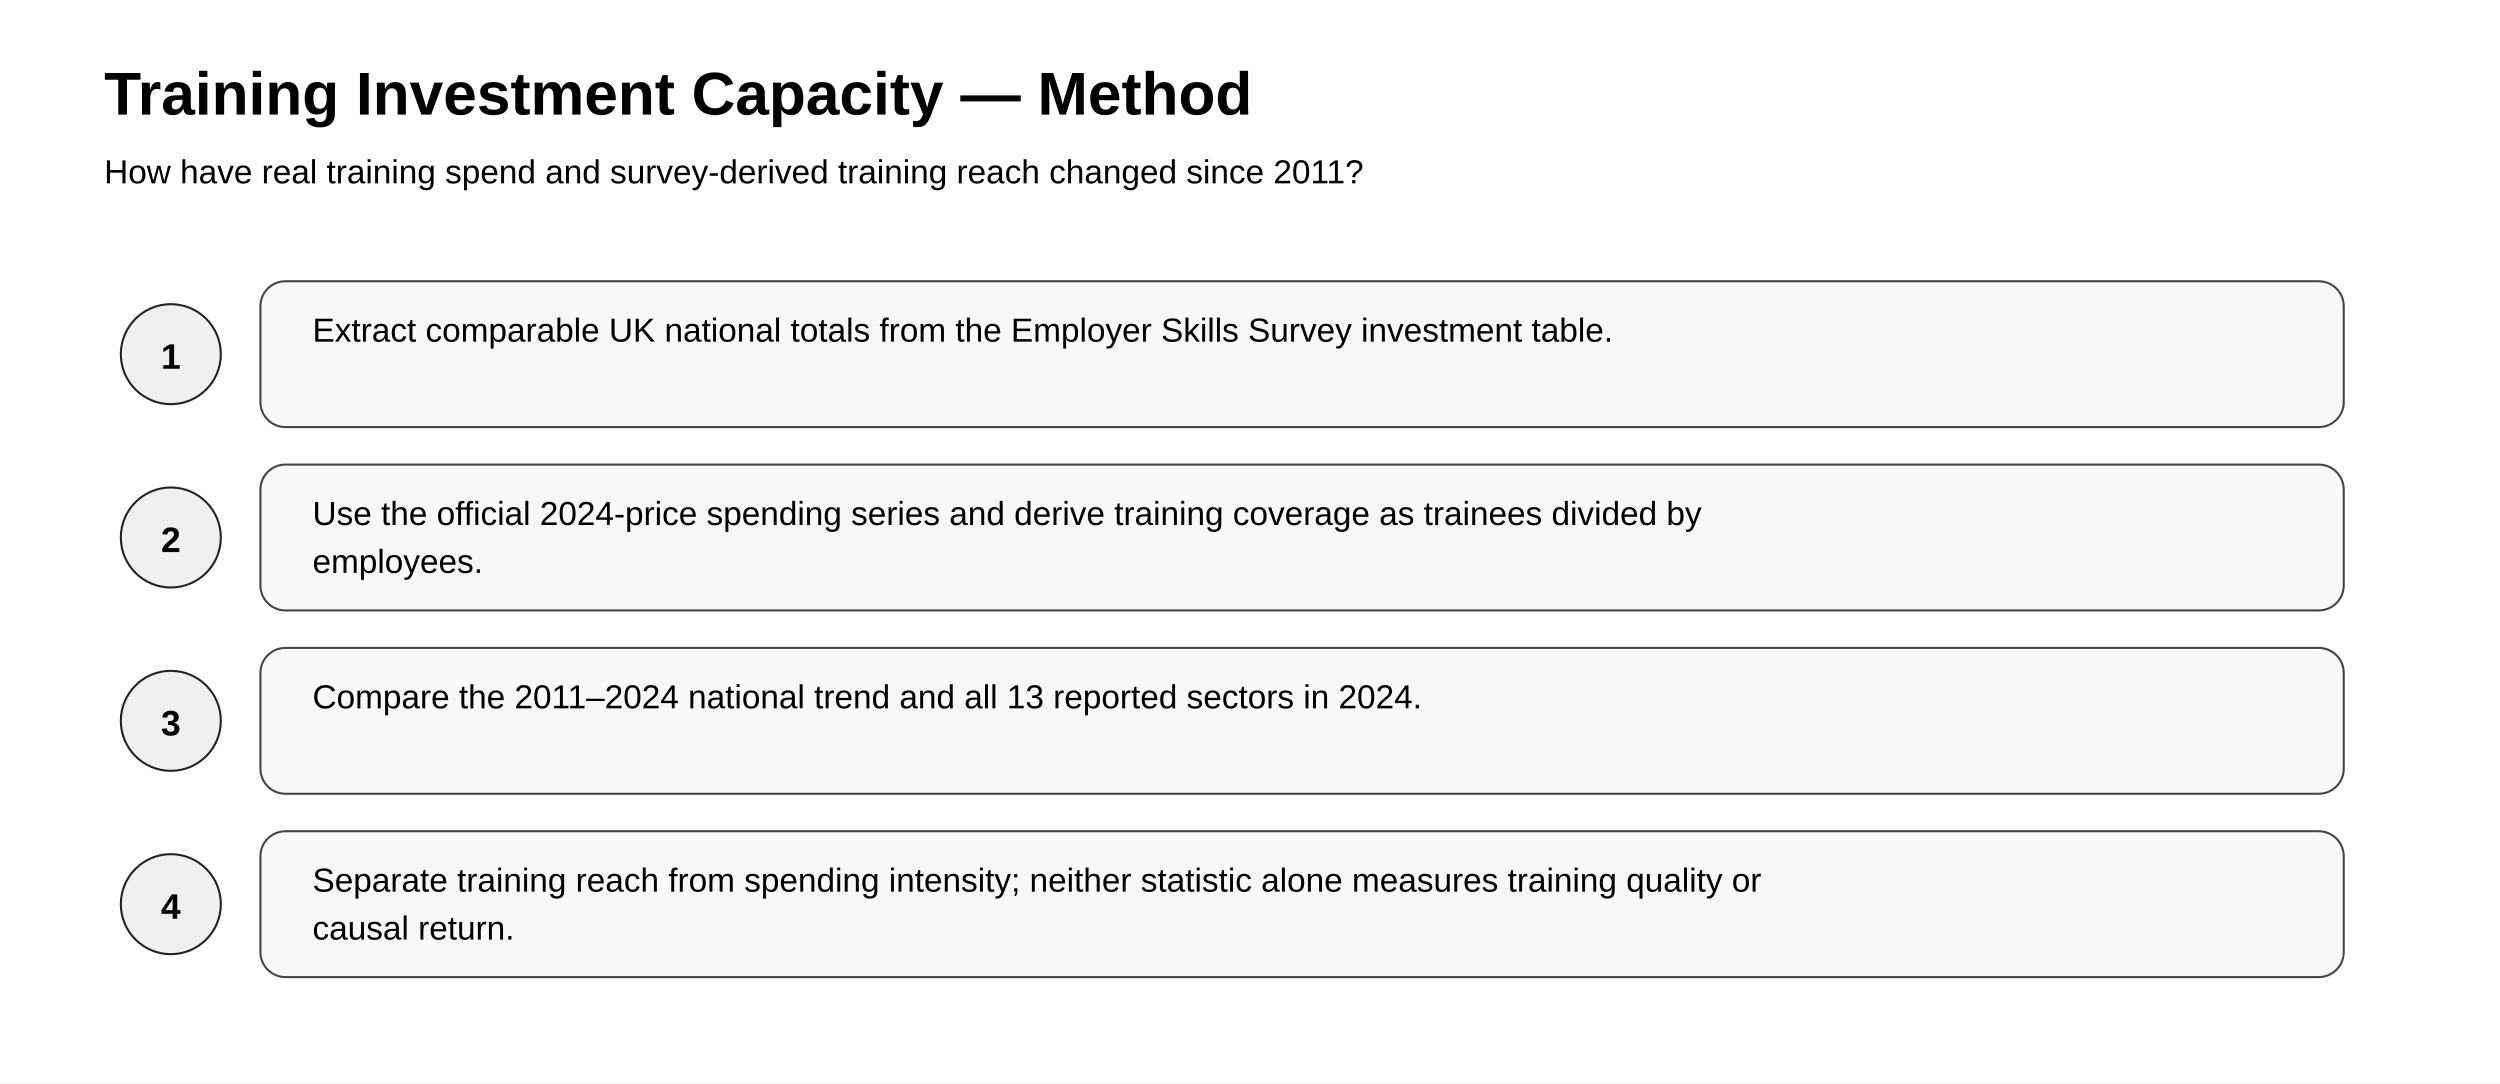
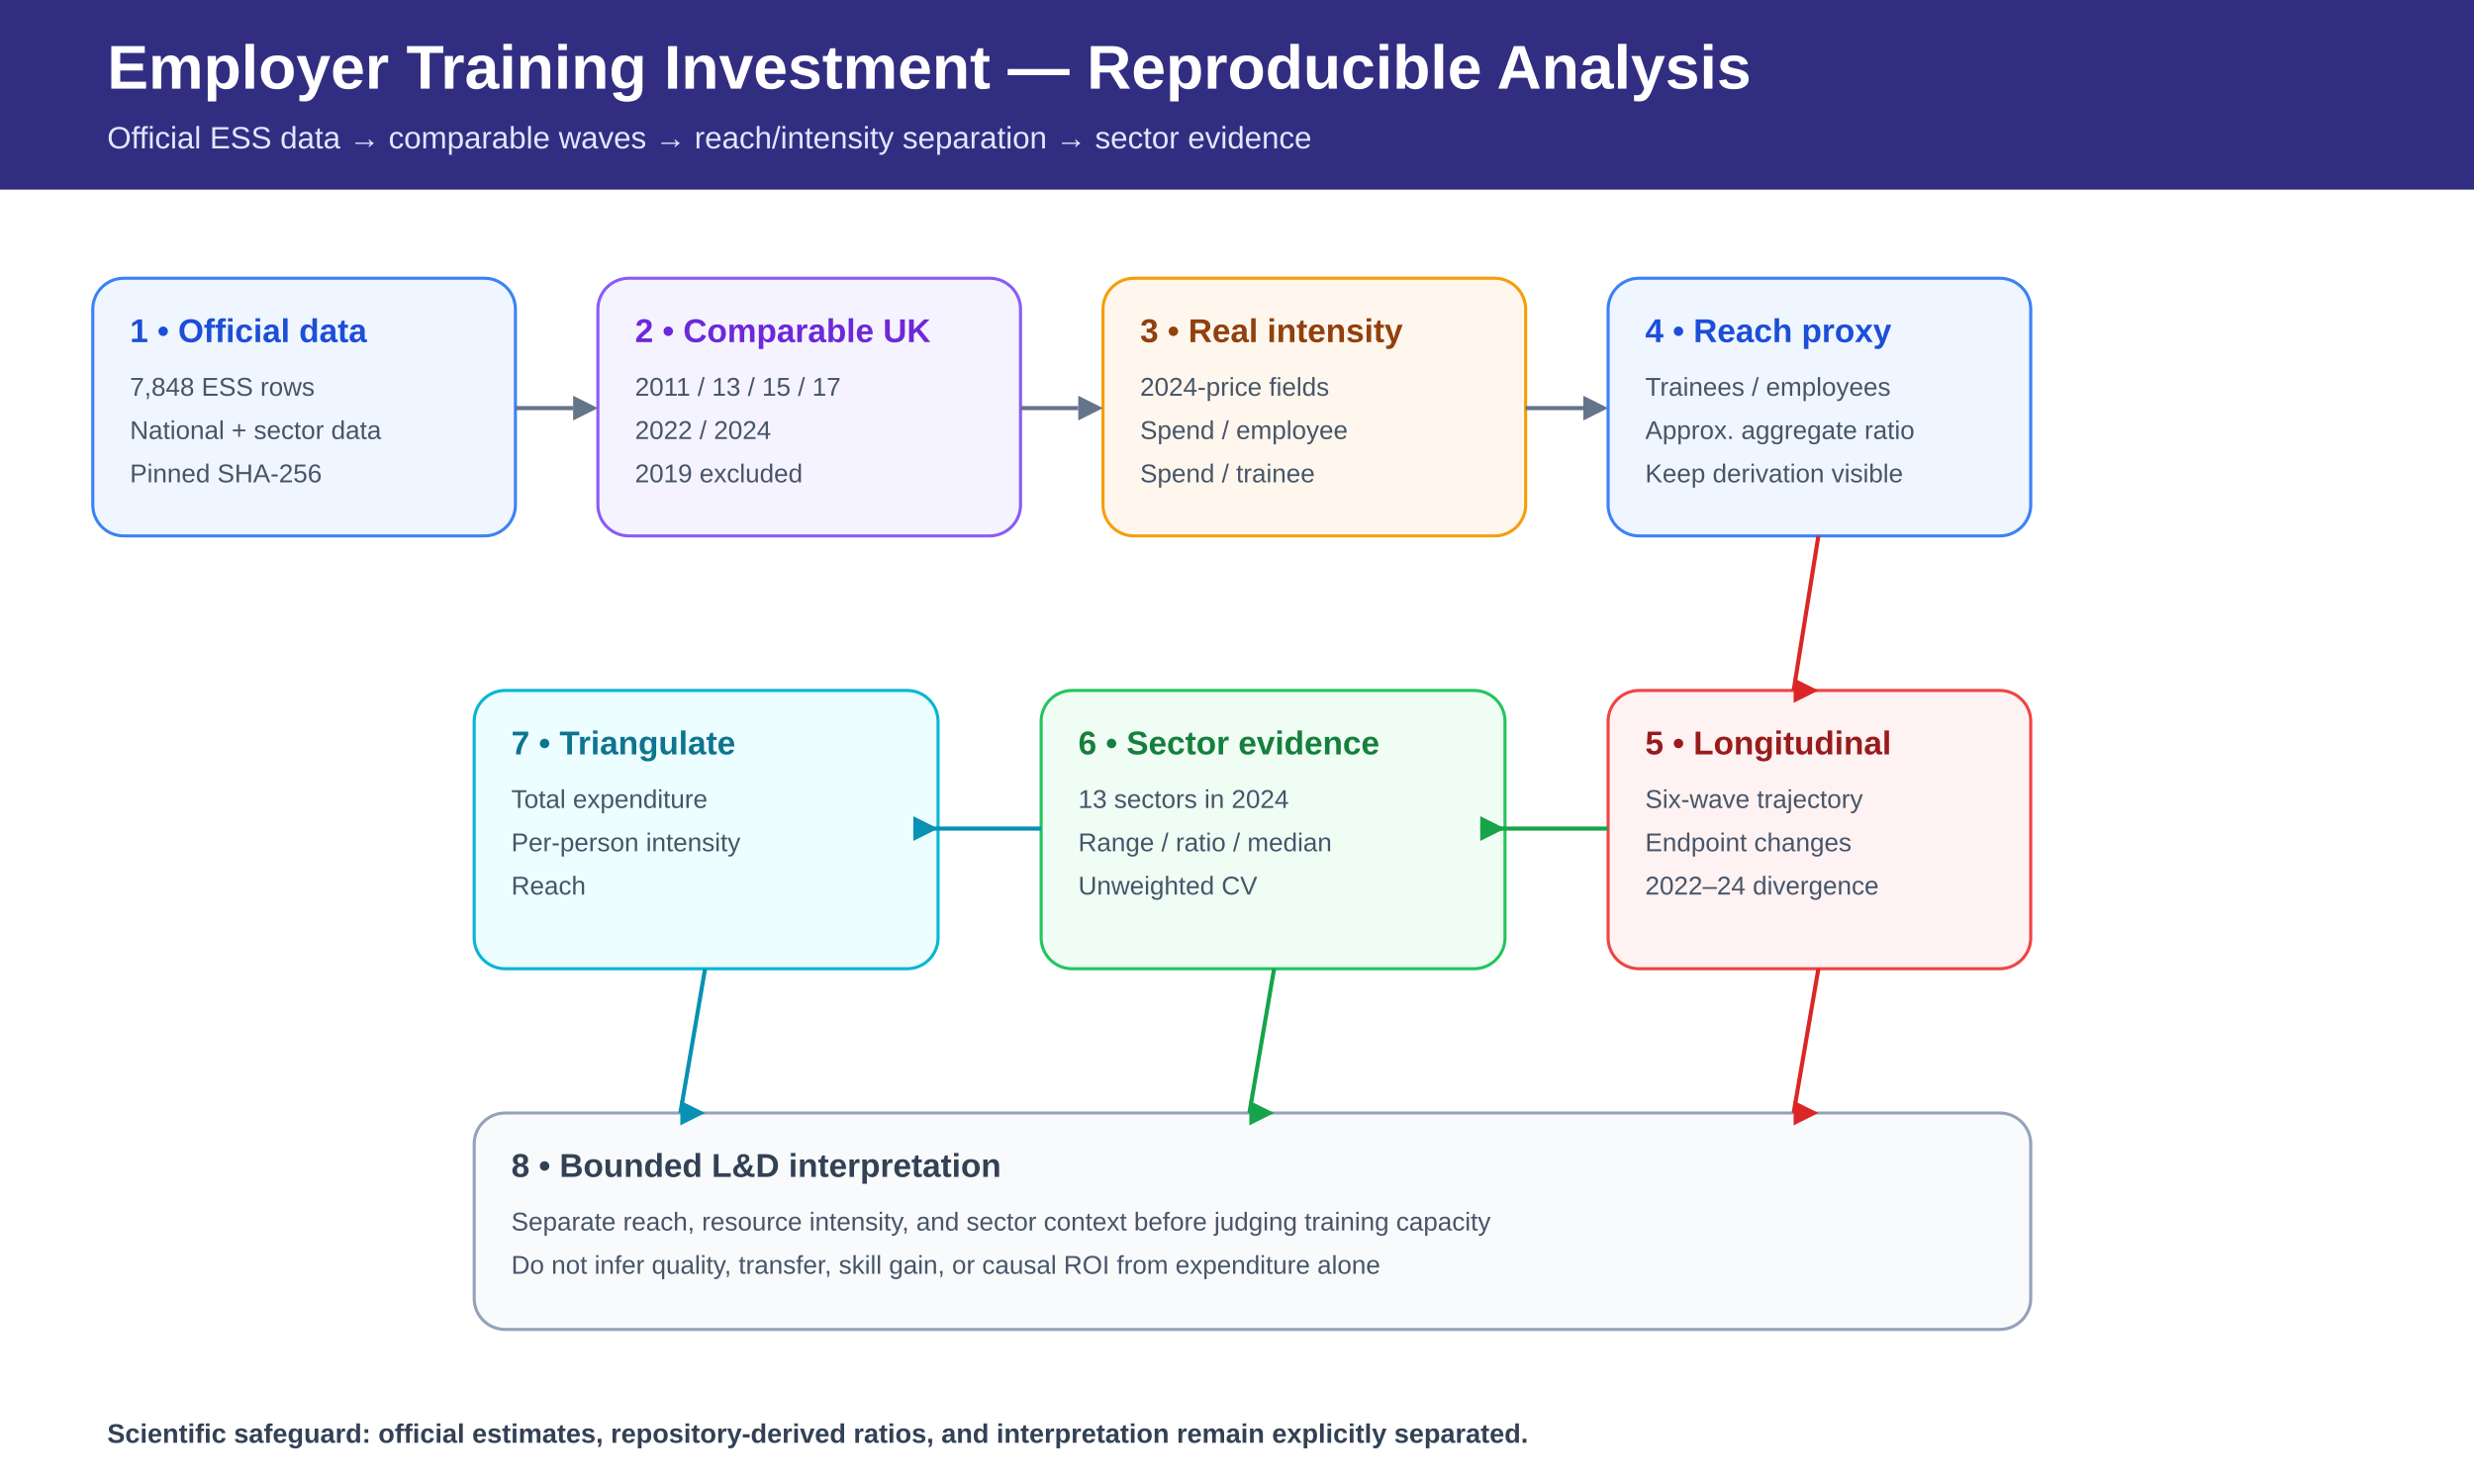
- <svg xmlns="http://www.w3.org/2000/svg" width="1200" height="520" viewBox="0 0 1200 520">
-   <rect width="100%" height="100%" fill="white" />
-   <text x="50" y="55" font-family="Arial" font-size="29" font-weight="700">Training Investment Capacity — Method</text>
-   <text x="50" y="88" font-family="Arial" font-size="16">How have real training spend and survey-derived training reach changed since 2011?</text>
-   <circle cx="82" cy="170" r="24" fill="#f0f0f0" stroke="#222" />
-   <text x="82" y="177" text-anchor="middle" font-family="Arial" font-size="17" font-weight="700">1</text>
-   <rect x="125" y="135" width="1000" height="70" rx="12" fill="#f8f8f8" stroke="#444" />
-   <text x="150" y="164" font-family="Arial" font-size="16">Extract comparable UK national totals from the Employer Skills Survey investment table.</text>
-   <circle cx="82" cy="258" r="24" fill="#f0f0f0" stroke="#222" />
-   <text x="82" y="265" text-anchor="middle" font-family="Arial" font-size="17" font-weight="700">2</text>
-   <rect x="125" y="223" width="1000" height="70" rx="12" fill="#f8f8f8" stroke="#444" />
-   <text x="150" y="252" font-family="Arial" font-size="16">Use the official 2024-price spending series and derive training coverage as trainees divided by</text>
-   <text x="150" y="275" font-family="Arial" font-size="16">employees.</text>
-   <circle cx="82" cy="346" r="24" fill="#f0f0f0" stroke="#222" />
-   <text x="82" y="353" text-anchor="middle" font-family="Arial" font-size="17" font-weight="700">3</text>
-   <rect x="125" y="311" width="1000" height="70" rx="12" fill="#f8f8f8" stroke="#444" />
-   <text x="150" y="340" font-family="Arial" font-size="16">Compare the 2011–2024 national trend and all 13 reported sectors in 2024.</text>
-   <circle cx="82" cy="434" r="24" fill="#f0f0f0" stroke="#222" />
-   <text x="82" y="441" text-anchor="middle" font-family="Arial" font-size="17" font-weight="700">4</text>
-   <rect x="125" y="399" width="1000" height="70" rx="12" fill="#f8f8f8" stroke="#444" />
-   <text x="150" y="428" font-family="Arial" font-size="16">Separate training reach from spending intensity; neither statistic alone measures training quality or</text>
-   <text x="150" y="451" font-family="Arial" font-size="16">causal return.</text>
+ <svg xmlns="http://www.w3.org/2000/svg" width="1200" height="720" viewBox="0 0 1200 720">
+   <rect width="100%" height="100%" fill="#ffffff" />
+   <rect width="1200" height="92" fill="#312e81" />
+   <text x="52" y="43" font-family="Arial, Helvetica, sans-serif" font-size="30" font-weight="700" text-anchor="start" fill="#ffffff">Employer Training Investment — Reproducible Analysis</text>
+   <text x="52" y="72" font-family="Arial, Helvetica, sans-serif" font-size="15" font-weight="400" text-anchor="start" fill="#e0e7ff">Official ESS data → comparable waves → reach/intensity separation → sector evidence</text>
+   <rect x="45" y="135" width="205" height="125" rx="15" fill="#eff6ff" stroke="#3b82f6" stroke-width="1.5" />
+   <text x="63" y="166" font-family="Arial, Helvetica, sans-serif" font-size="16" font-weight="700" text-anchor="start" fill="#1d4ed8">1 • Official data</text>
+   <text x="63" y="192" font-family="Arial, Helvetica, sans-serif" font-size="12.5" font-weight="400" text-anchor="start" fill="#475569">7,848 ESS rows</text>
+   <text x="63" y="213" font-family="Arial, Helvetica, sans-serif" font-size="12.5" font-weight="400" text-anchor="start" fill="#475569">National + sector data</text>
+   <text x="63" y="234" font-family="Arial, Helvetica, sans-serif" font-size="12.5" font-weight="400" text-anchor="start" fill="#475569">Pinned SHA-256</text>
+   <rect x="290" y="135" width="205" height="125" rx="15" fill="#f5f3ff" stroke="#8b5cf6" stroke-width="1.5" />
+   <text x="308" y="166" font-family="Arial, Helvetica, sans-serif" font-size="16" font-weight="700" text-anchor="start" fill="#6d28d9">2 • Comparable UK</text>
+   <text x="308" y="192" font-family="Arial, Helvetica, sans-serif" font-size="12.5" font-weight="400" text-anchor="start" fill="#475569">2011 / 13 / 15 / 17</text>
+   <text x="308" y="213" font-family="Arial, Helvetica, sans-serif" font-size="12.5" font-weight="400" text-anchor="start" fill="#475569">2022 / 2024</text>
+   <text x="308" y="234" font-family="Arial, Helvetica, sans-serif" font-size="12.5" font-weight="400" text-anchor="start" fill="#475569">2019 excluded</text>
+   <rect x="535" y="135" width="205" height="125" rx="15" fill="#fff7ed" stroke="#f59e0b" stroke-width="1.5" />
+   <text x="553" y="166" font-family="Arial, Helvetica, sans-serif" font-size="16" font-weight="700" text-anchor="start" fill="#92400e">3 • Real intensity</text>
+   <text x="553" y="192" font-family="Arial, Helvetica, sans-serif" font-size="12.5" font-weight="400" text-anchor="start" fill="#475569">2024-price fields</text>
+   <text x="553" y="213" font-family="Arial, Helvetica, sans-serif" font-size="12.5" font-weight="400" text-anchor="start" fill="#475569">Spend / employee</text>
+   <text x="553" y="234" font-family="Arial, Helvetica, sans-serif" font-size="12.5" font-weight="400" text-anchor="start" fill="#475569">Spend / trainee</text>
+   <rect x="780" y="135" width="205" height="125" rx="15" fill="#eff6ff" stroke="#3b82f6" stroke-width="1.5" />
+   <text x="798" y="166" font-family="Arial, Helvetica, sans-serif" font-size="16" font-weight="700" text-anchor="start" fill="#1d4ed8">4 • Reach proxy</text>
+   <text x="798" y="192" font-family="Arial, Helvetica, sans-serif" font-size="12.5" font-weight="400" text-anchor="start" fill="#475569">Trainees / employees</text>
+   <text x="798" y="213" font-family="Arial, Helvetica, sans-serif" font-size="12.5" font-weight="400" text-anchor="start" fill="#475569">Approx. aggregate ratio</text>
+   <text x="798" y="234" font-family="Arial, Helvetica, sans-serif" font-size="12.5" font-weight="400" text-anchor="start" fill="#475569">Keep derivation visible</text>
+   <line x1="250" y1="198" x2="278" y2="198" stroke="#64748b" stroke-width="2" />
+   <polygon points="278,192 290,198 278,204" fill="#64748b" />
+   <line x1="495" y1="198" x2="523" y2="198" stroke="#64748b" stroke-width="2" />
+   <polygon points="523,192 535,198 523,204" fill="#64748b" />
+   <line x1="740" y1="198" x2="768" y2="198" stroke="#64748b" stroke-width="2" />
+   <polygon points="768,192 780,198 768,204" fill="#64748b" />
+   <rect x="780" y="335" width="205" height="135" rx="15" fill="#fef2f2" stroke="#ef4444" stroke-width="1.5" />
+   <text x="798" y="366" font-family="Arial, Helvetica, sans-serif" font-size="16" font-weight="700" text-anchor="start" fill="#991b1b">5 • Longitudinal</text>
+   <text x="798" y="392" font-family="Arial, Helvetica, sans-serif" font-size="12.5" font-weight="400" text-anchor="start" fill="#475569">Six-wave trajectory</text>
+   <text x="798" y="413" font-family="Arial, Helvetica, sans-serif" font-size="12.5" font-weight="400" text-anchor="start" fill="#475569">Endpoint changes</text>
+   <text x="798" y="434" font-family="Arial, Helvetica, sans-serif" font-size="12.5" font-weight="400" text-anchor="start" fill="#475569">2022–24 divergence</text>
+   <line x1="882" y1="260" x2="870" y2="335" stroke="#dc2626" stroke-width="2" />
+   <polygon points="870,329 882,335 870,341" fill="#dc2626" />
+   <rect x="505" y="335" width="225" height="135" rx="15" fill="#f0fdf4" stroke="#22c55e" stroke-width="1.5" />
+   <text x="523" y="366" font-family="Arial, Helvetica, sans-serif" font-size="16" font-weight="700" text-anchor="start" fill="#15803d">6 • Sector evidence</text>
+   <text x="523" y="392" font-family="Arial, Helvetica, sans-serif" font-size="12.5" font-weight="400" text-anchor="start" fill="#475569">13 sectors in 2024</text>
+   <text x="523" y="413" font-family="Arial, Helvetica, sans-serif" font-size="12.5" font-weight="400" text-anchor="start" fill="#475569">Range / ratio / median</text>
+   <text x="523" y="434" font-family="Arial, Helvetica, sans-serif" font-size="12.5" font-weight="400" text-anchor="start" fill="#475569">Unweighted CV</text>
+   <line x1="780" y1="402" x2="718" y2="402" stroke="#16a34a" stroke-width="2" />
+   <polygon points="718,396 730,402 718,408" fill="#16a34a" />
+   <rect x="230" y="335" width="225" height="135" rx="15" fill="#ecfeff" stroke="#06b6d4" stroke-width="1.5" />
+   <text x="248" y="366" font-family="Arial, Helvetica, sans-serif" font-size="16" font-weight="700" text-anchor="start" fill="#0e7490">7 • Triangulate</text>
+   <text x="248" y="392" font-family="Arial, Helvetica, sans-serif" font-size="12.5" font-weight="400" text-anchor="start" fill="#475569">Total expenditure</text>
+   <text x="248" y="413" font-family="Arial, Helvetica, sans-serif" font-size="12.5" font-weight="400" text-anchor="start" fill="#475569">Per-person intensity</text>
+   <text x="248" y="434" font-family="Arial, Helvetica, sans-serif" font-size="12.5" font-weight="400" text-anchor="start" fill="#475569">Reach</text>
+   <line x1="505" y1="402" x2="443" y2="402" stroke="#0891b2" stroke-width="2" />
+   <polygon points="443,396 455,402 443,408" fill="#0891b2" />
+   <rect x="230" y="540" width="755" height="105" rx="15" fill="#f8fafc" stroke="#94a3b8" stroke-width="1.5" />
+   <text x="248" y="571" font-family="Arial, Helvetica, sans-serif" font-size="16" font-weight="700" text-anchor="start" fill="#334155">8 • Bounded L&amp;D interpretation</text>
+   <text x="248" y="597" font-family="Arial, Helvetica, sans-serif" font-size="12.5" font-weight="400" text-anchor="start" fill="#475569">Separate reach, resource intensity, and sector context before judging training capacity</text>
+   <text x="248" y="618" font-family="Arial, Helvetica, sans-serif" font-size="12.5" font-weight="400" text-anchor="start" fill="#475569">Do not infer quality, transfer, skill gain, or causal ROI from expenditure alone</text>
+   <line x1="342" y1="470" x2="330" y2="540" stroke="#0891b2" stroke-width="2" />
+   <polygon points="330,534 342,540 330,546" fill="#0891b2" />
+   <line x1="618" y1="470" x2="606" y2="540" stroke="#16a34a" stroke-width="2" />
+   <polygon points="606,534 618,540 606,546" fill="#16a34a" />
+   <line x1="882" y1="470" x2="870" y2="540" stroke="#dc2626" stroke-width="2" />
+   <polygon points="870,534 882,540 870,546" fill="#dc2626" />
+   <text x="52" y="700" font-family="Arial, Helvetica, sans-serif" font-size="13" font-weight="700" text-anchor="start" fill="#334155">Scientific safeguard: official estimates, repository-derived ratios, and interpretation remain explicitly separated.</text>
</svg>
